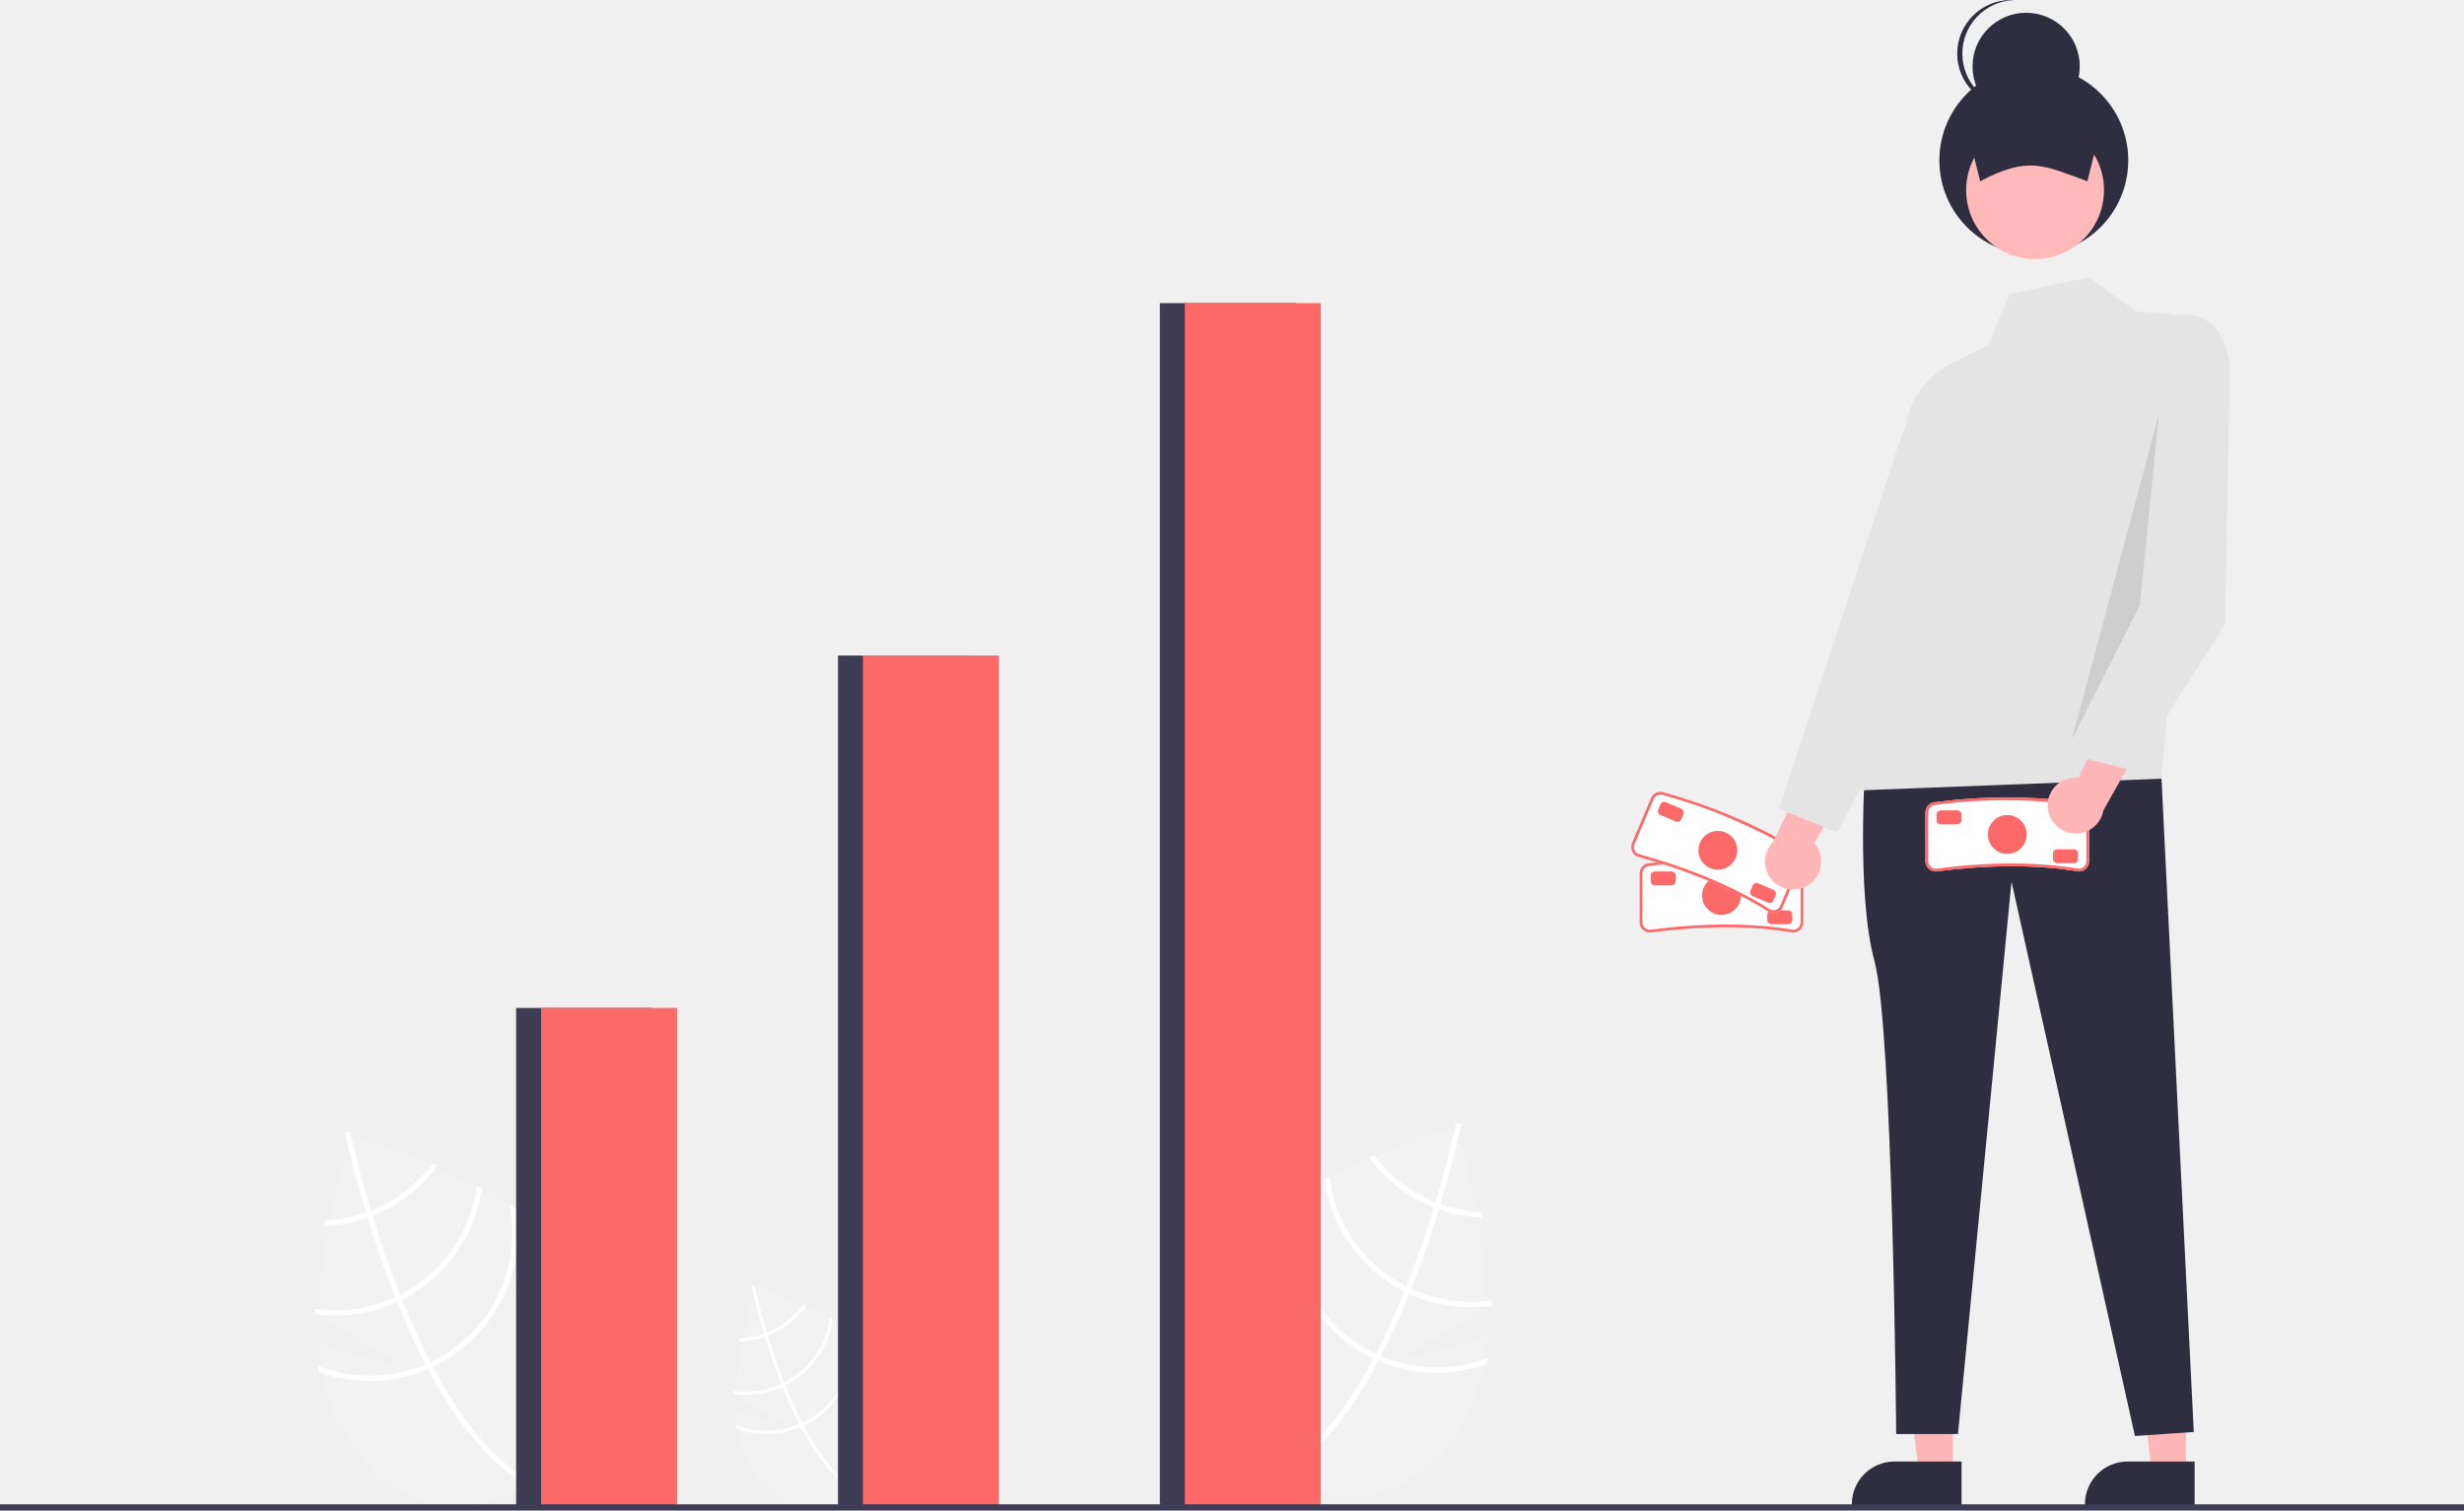
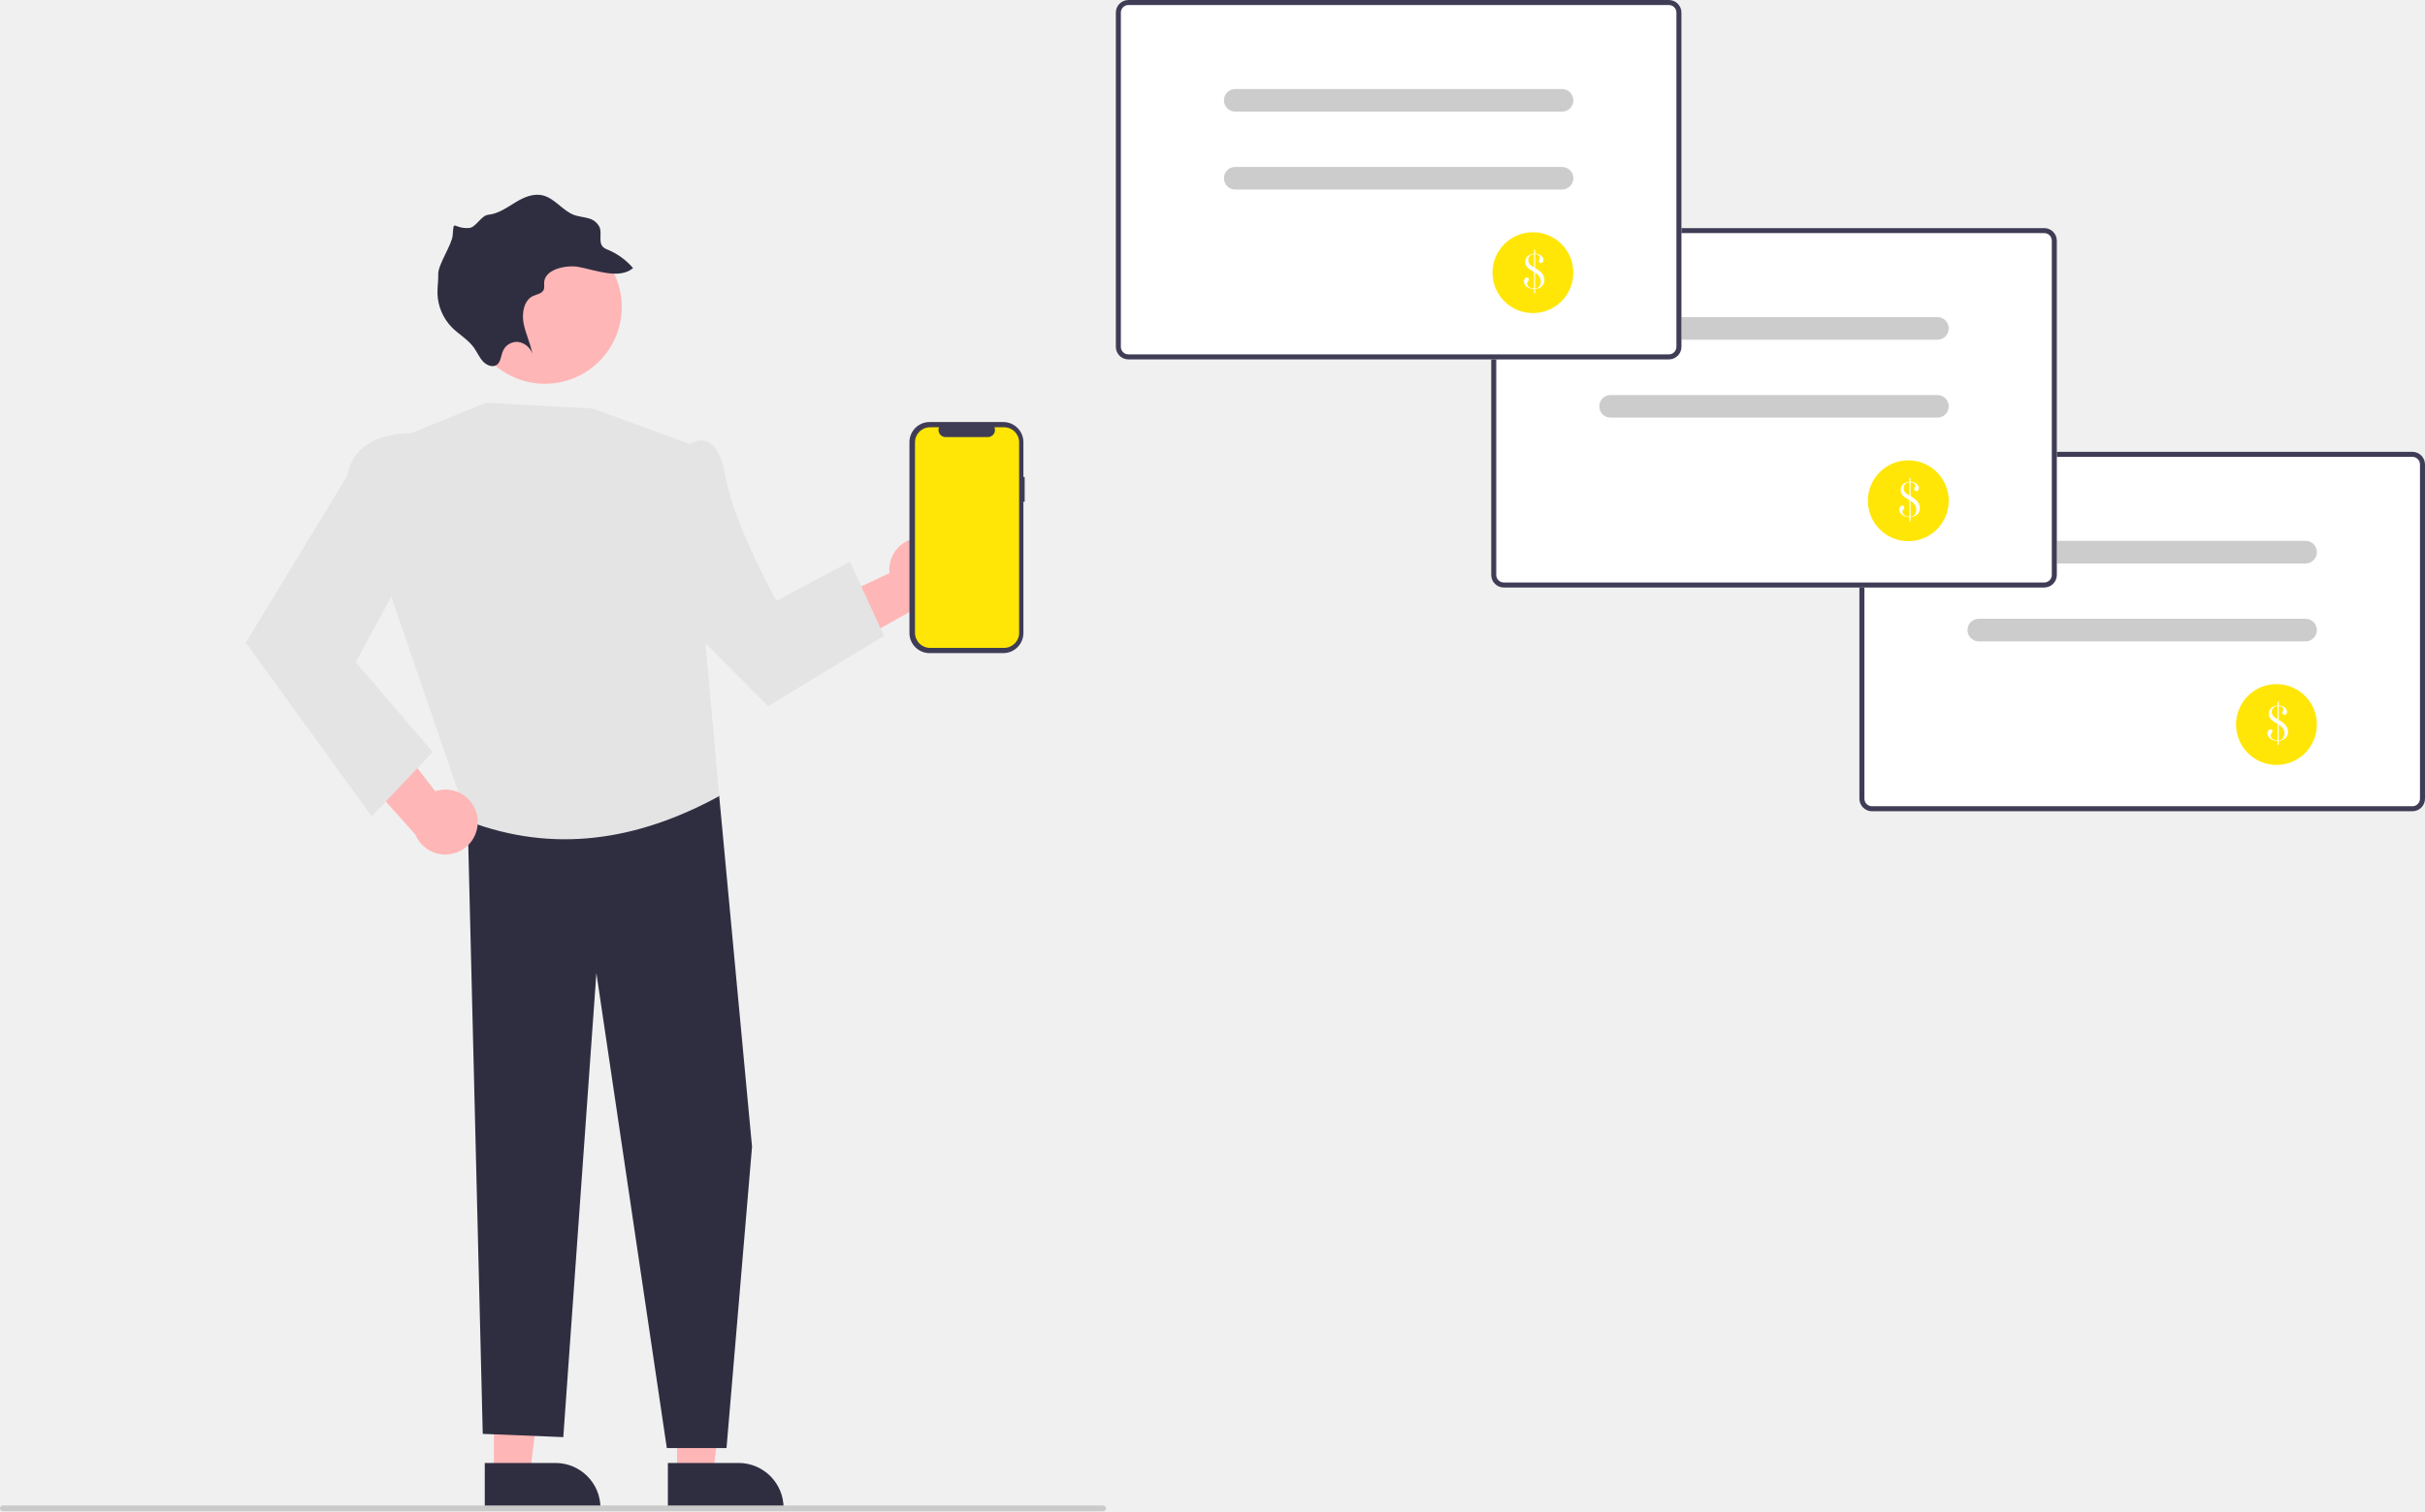
- <svg xmlns="http://www.w3.org/2000/svg" id="fd248547-be2e-443b-b00c-df04d3eaadca" data-name="Layer 1" width="888" height="544.357" viewBox="0 0 888 544.357">
-   <path d="M691.817,659.775l-32.031,8.592,32.263-19.84c-.694-31.628-11.733-64.424-11.733-64.424s-68.95,19.975-87.046,54.564-3.852,57.425,21.514,70.695c25.365,13.27,52.247,11.951,70.343-22.639C689.154,679.026,691.147,669.669,691.817,659.775Z" transform="translate(-156 -177.8214)" fill="#f2f2f2" />
-   <path d="M653.662,666.536l-.892,1.705c-10.47,19.765-21.902,33.479-34.156,40.936-.177.112-.357.211-.534.323l-.5-.831-.471-.805c13.427-7.951,24.696-23.224,33.832-40.461.3-.553.604-1.114.892-1.684,3.803-7.331,7.228-14.967,10.273-22.534.241-.584.478-1.18.714-1.776,3.967-10.008,7.275-19.824,9.926-28.467.19-.61.372-1.225.549-1.831,4.427-14.648,6.883-25.651,7.41-28.096.069-.297.102-.463.111-.501l.921.192.013-.004.93.196c-.009.038-.117.594-.349,1.613-.845,3.815-3.246,14.116-7.203,27.29-.181.593-.363,1.208-.553,1.818-2.144,7.016-4.707,14.771-7.699,22.752q-1.123,3.009-2.281,5.902c-.228.601-.465,1.197-.706,1.781Q658.952,656.323,653.662,666.536Z" transform="translate(-156 -177.8214)" fill="#fff" />
-   <path d="M675.128,611.801c-.605-.22-1.219-.444-1.832-.69a52.552,52.552,0,0,1-4.888-2.246,51.119,51.119,0,0,1-17.268-14.667c-.589.262-1.177.524-1.778.79a53.011,53.011,0,0,0,18.163,15.566,54.372,54.372,0,0,0,5.222,2.388c.605.241,1.219.465,1.828.677a52.565,52.565,0,0,0,15.595,2.966q-.18-.981-.348-1.924A50.943,50.943,0,0,1,675.128,611.801Z" transform="translate(-156 -177.8214)" fill="#fff" />
-   <path d="M664.594,642.272q-.9-.406-1.774-.863c-.182-.084-.367-.181-.545-.274a51.39,51.39,0,0,1-27.161-39.076c-.598.321-1.196.643-1.79.977a53.298,53.298,0,0,0,28.068,39.787c.236.124.473.247.713.362.595.301,1.186.588,1.782.868a53.016,53.016,0,0,0,29.618,4.315c-.01-.639-.019-1.279-.037-1.922A51.037,51.037,0,0,1,664.594,642.272Z" transform="translate(-156 -177.8214)" fill="#fff" />
-   <path d="M653.662,666.536c-.617-.258-1.226-.534-1.83-.818-.646-.306-1.288-.62-1.921-.951a51.529,51.529,0,0,1-26.586-55.75c-.738.485-1.471.962-2.191,1.455a53.416,53.416,0,0,0,27.894,55.983c.633.331,1.27.654,1.913.947.608.297,1.217.572,1.83.839a53.259,53.259,0,0,0,39.098,1.093c.149-.717.269-1.439.393-2.17A51.362,51.362,0,0,1,653.662,666.536Z" transform="translate(-156 -177.8214)" fill="#fff" />
-   <path d="M271.183,662.775l32.031,8.592L270.952,651.528c.694-31.628,11.733-64.424,11.733-64.424s68.95,19.975,87.046,54.564,3.852,57.425-21.514,70.695c-25.365,13.27-52.247,11.951-70.343-22.639C273.846,682.026,271.853,672.669,271.183,662.775Z" transform="translate(-156 -177.8214)" fill="#f2f2f2" />
-   <path d="M309.338,669.536l.892,1.705c10.47,19.765,21.902,33.479,34.156,40.936.177.112.357.211.534.323l.5-.831.471-.805c-13.427-7.951-24.696-23.224-33.832-40.461-.3-.553-.604-1.114-.892-1.684-3.803-7.331-7.228-14.967-10.273-22.534-.241-.584-.478-1.18-.714-1.776-3.967-10.008-7.275-19.824-9.926-28.467-.19-.61-.372-1.225-.549-1.831-4.427-14.648-6.883-25.651-7.41-28.096-.069-.297-.102-.463-.111-.501l-.921.192-.013-.004-.93.196c.009.038.117.594.349,1.613.845,3.815,3.246,14.116,7.203,27.29.181.593.363,1.208.553,1.818,2.144,7.016,4.707,14.771,7.699,22.752q1.123,3.009,2.281,5.902c.228.601.465,1.197.706,1.781Q304.048,659.323,309.338,669.536Z" transform="translate(-156 -177.8214)" fill="#fff" />
-   <path d="M273.179,617.661q-.168.943-.348,1.924a52.565,52.565,0,0,0,15.595-2.966c.61-.211,1.223-.436,1.828-.677a54.372,54.372,0,0,0,5.222-2.388,53.011,53.011,0,0,0,18.163-15.566c-.601-.266-1.19-.528-1.778-.79a51.119,51.119,0,0,1-17.268,14.667,52.552,52.552,0,0,1-4.888,2.246c-.613.246-1.227.47-1.832.69A50.943,50.943,0,0,1,273.179,617.661Z" transform="translate(-156 -177.8214)" fill="#fff" />
-   <path d="M269.531,649.445c-.018.644-.028,1.283-.037,1.922a53.016,53.016,0,0,0,29.618-4.315c.596-.279,1.187-.567,1.782-.868.241-.115.477-.239.713-.362a53.298,53.298,0,0,0,28.068-39.787c-.594-.334-1.192-.656-1.79-.977a51.39,51.39,0,0,1-27.161,39.076c-.177.093-.363.19-.545.274q-.874.457-1.774.863A51.037,51.037,0,0,1,269.531,649.445Z" transform="translate(-156 -177.8214)" fill="#fff" />
-   <path d="M270.738,670.164c.124.731.244,1.453.393,2.17a53.259,53.259,0,0,0,39.098-1.093c.613-.267,1.221-.542,1.83-.839.642-.293,1.28-.616,1.913-.947a53.416,53.416,0,0,0,27.894-55.983c-.721-.494-1.454-.97-2.191-1.455a51.529,51.529,0,0,1-26.586,55.75c-.633.331-1.275.645-1.921.951-.604.284-1.213.559-1.83.818A51.362,51.362,0,0,1,270.738,670.164Z" transform="translate(-156 -177.8214)" fill="#fff" />
-   <path d="M421.356,686.995l19.069,5.115-19.207-11.811c.413-18.829,6.985-38.353,6.985-38.353s41.048,11.892,51.821,32.483,2.293,34.186-12.808,42.087c-15.101,7.9-31.104,7.115-41.877-13.477C422.941,698.456,421.755,692.885,421.356,686.995Z" transform="translate(-156 -177.8214)" fill="#f2f2f2" />
-   <path d="M444.07,691.02l.531,1.015c6.233,11.767,13.039,19.931,20.334,24.371.105.067.213.125.318.192l.298-.495.28-.479c-7.993-4.734-14.702-13.826-20.141-24.087-.179-.329-.36-.663-.531-1.002-2.264-4.364-4.303-8.91-6.116-13.415-.143-.347-.284-.702-.425-1.058-2.362-5.958-4.331-11.802-5.909-16.947-.113-.363-.221-.729-.327-1.09-2.636-8.72-4.098-15.271-4.411-16.726-.041-.177-.061-.275-.066-.298l-.548.114-.008-.002-.553.117c.005.023.07.354.208.96.503,2.271,1.932,8.404,4.288,16.246.108.353.216.719.329,1.082,1.276,4.177,2.802,8.793,4.584,13.545q.668,1.791,1.358,3.514c.136.358.277.713.42,1.06Q440.921,684.94,444.07,691.02Z" transform="translate(-156 -177.8214)" fill="#fff" />
-   <path d="M422.544,660.138q-.1.561-.207,1.145a31.294,31.294,0,0,0,9.284-1.766c.363-.126.728-.259,1.088-.403a32.37,32.37,0,0,0,3.109-1.422,31.559,31.559,0,0,0,10.813-9.267c-.358-.158-.708-.314-1.059-.47a30.432,30.432,0,0,1-10.28,8.732,31.287,31.287,0,0,1-2.91,1.337c-.365.146-.73.28-1.091.411A30.327,30.327,0,0,1,422.544,660.138Z" transform="translate(-156 -177.8214)" fill="#fff" />
-   <path d="M420.373,679.06c-.011.383-.016.764-.022,1.144a31.562,31.562,0,0,0,17.633-2.569c.355-.166.707-.338,1.061-.517.143-.069.284-.142.425-.216a31.73,31.73,0,0,0,16.709-23.686c-.354-.199-.71-.39-1.066-.582a30.594,30.594,0,0,1-16.169,23.263c-.106.055-.216.113-.324.163q-.52.272-1.056.514A30.383,30.383,0,0,1,420.373,679.06Z" transform="translate(-156 -177.8214)" fill="#fff" />
-   <path d="M421.091,691.394c.074.435.145.865.234,1.292a31.707,31.707,0,0,0,23.276-.651c.365-.159.727-.323,1.089-.499.382-.174.762-.367,1.139-.564a31.8,31.8,0,0,0,16.606-33.328c-.429-.294-.865-.578-1.304-.866a30.676,30.676,0,0,1-15.827,33.19c-.377.197-.759.384-1.144.566-.36.169-.722.333-1.089.487A30.577,30.577,0,0,1,421.091,691.394Z" transform="translate(-156 -177.8214)" fill="#fff" />
-   <path d="M802.236,513.878l-.082-.007c-15.167-2.504-32.015-2.503-51.508.003h-.008a3.686,3.686,0,0,1-3.729-3.669V492.552a3.678,3.678,0,0,1,3.673-3.673,199.874,199.874,0,0,1,51.715.004h.007a3.659,3.659,0,0,1,3.605,3.669v17.653A3.678,3.678,0,0,1,802.236,513.878Z" transform="translate(-156 -177.8214)" fill="#fff" />
-   <path d="M802.236,513.878l-.082-.007c-15.167-2.504-32.015-2.503-51.508.003h-.008a3.686,3.686,0,0,1-3.729-3.669V492.552a3.678,3.678,0,0,1,3.673-3.673,199.874,199.874,0,0,1,51.715.004h.007a3.659,3.659,0,0,1,3.605,3.669v17.653A3.678,3.678,0,0,1,802.236,513.878Zm-26.482-25.675a184.5,184.5,0,0,0-25.103,1.67,2.699,2.699,0,0,0-2.741,2.678v17.653a2.676,2.676,0,0,0,2.673,2.673c19.51-2.513,36.439-2.513,51.693-0a2.676,2.676,0,0,0,2.634-2.673V492.552a2.676,2.676,0,0,0-2.673-2.673A215.528,215.528,0,0,0,775.754,488.203Z" transform="translate(-156 -177.8214)" fill="#fd6868" />
-   <circle cx="620.409" cy="322.714" r="7" fill="#fd6868" />
-   <path d="M758.409,496.878h-6a1.502,1.502,0,0,1-1.5-1.5v-2a1.502,1.502,0,0,1,1.5-1.5h6a1.502,1.502,0,0,1,1.5,1.5v2A1.502,1.502,0,0,1,758.409,496.878Z" transform="translate(-156 -177.8214)" fill="#fd6868" />
-   <path d="M800.409,510.878h-6a1.502,1.502,0,0,1-1.5-1.5v-2a1.502,1.502,0,0,1,1.5-1.5h6a1.502,1.502,0,0,1,1.5,1.5v2A1.502,1.502,0,0,1,800.409,510.878Z" transform="translate(-156 -177.8214)" fill="#fd6868" />
-   <path d="M793.699,506.577l-.072-.038c-12.999-8.205-28.522-14.757-47.455-20.028l-.007-.003a3.686,3.686,0,0,1-2.009-4.831l6.865-16.264a3.678,3.678,0,0,1,4.813-1.956,199.874,199.874,0,0,1,47.643,20.115l.006.003a3.659,3.659,0,0,1,1.894,4.783l-6.865,16.264A3.678,3.678,0,0,1,793.699,506.577Z" transform="translate(-156 -177.8214)" fill="#fff" />
-   <path d="M793.699,506.577l-.072-.038c-12.999-8.205-28.522-14.757-47.455-20.028l-.007-.003a3.686,3.686,0,0,1-2.009-4.831l6.865-16.264a3.678,3.678,0,0,1,4.813-1.956,199.874,199.874,0,0,1,47.643,20.115l.006.003a3.659,3.659,0,0,1,1.894,4.783l-6.865,16.264A3.678,3.678,0,0,1,793.699,506.577Zm-14.413-33.953a184.498,184.498,0,0,0-23.776-8.223,2.699,2.699,0,0,0-3.567,1.401l-6.865,16.264a2.676,2.676,0,0,0,1.423,3.503c18.951,5.272,34.548,11.856,47.624,20.102a2.676,2.676,0,0,0,3.466-1.438l6.865-16.264a2.676,2.676,0,0,0-1.423-3.503A215.53,215.53,0,0,0,779.286,472.624Z" transform="translate(-156 -177.8214)" fill="#fd6868" />
-   <circle cx="619.094" cy="306.419" r="7" fill="#fd6868" />
-   <path d="M759.933,473.871l-5.528-2.333a1.502,1.502,0,0,1-.799-1.965l.778-1.843a1.502,1.502,0,0,1,1.965-.799l5.528,2.333a1.502,1.502,0,0,1,.799,1.965l-.778,1.843A1.502,1.502,0,0,1,759.933,473.871Z" transform="translate(-156 -177.8214)" fill="#fd6868" />
-   <path d="M793.183,503.103l-5.528-2.333a1.502,1.502,0,0,1-.799-1.965l.778-1.843a1.502,1.502,0,0,1,1.965-.799l5.528,2.333a1.502,1.502,0,0,1,.799,1.965l-.778,1.843A1.502,1.502,0,0,1,793.183,503.103Z" transform="translate(-156 -177.8214)" fill="#fd6868" />
-   <path d="M807.475,496.913a10.056,10.056,0,0,0,2.386-15.234l17.709-31.038-18.531,1.197-13.975,29.291a10.11,10.11,0,0,0,12.412,15.784Z" transform="translate(-156 -177.8214)" fill="#ffb6b6" />
-   <polygon points="787.796 530.684 775.536 530.684 769.704 483.396 787.798 483.397 787.796 530.684" fill="#ffb6b6" />
-   <path d="M946.922,720.39l-39.531-.001v-.5A15.387,15.387,0,0,1,922.778,704.502h.001l24.144.001Z" transform="translate(-156 -177.8214)" fill="#2f2e41" />
-   <polygon points="703.796 530.684 691.536 530.684 685.704 483.396 703.798 483.397 703.796 530.684" fill="#ffb6b6" />
-   <path d="M862.922,720.39l-39.531-.001v-.5A15.387,15.387,0,0,1,838.778,704.502h.001l24.144.001Z" transform="translate(-156 -177.8214)" fill="#2f2e41" />
-   <path d="M828.271,451.974s-3.372,48.021,3.269,72.206,7.827,170.441,7.827,170.441h22.262l19.295-199.085L925.406,695.323l21.204-1.458L934.982,458.443Z" transform="translate(-156 -177.8214)" fill="#2f2e41" />
-   <path d="M925.783,290.096l-17.019-12.419L880.247,283.887l-7.719,18.342-13.302,6.595a30.152,30.152,0,0,0-16.447,22.692l-19.003,131.225,111.206-4.299,13.463-154.543a12.116,12.116,0,0,0-11.367-13.147Z" transform="translate(-156 -177.8214)" fill="#e4e4e4" />
-   <polygon points="696.189 141.253 685.918 155.099 641.182 291.544 662.152 299.94 695.729 236.359 696.189 141.253" fill="#e4e4e4" />
-   <circle cx="732.961" cy="57.795" r="34.037" fill="#2f2e41" />
-   <circle cx="733.421" cy="68.534" r="24.838" fill="#ffb9b9" />
-   <path d="M908.279,243.136c-15.816-5.705-21.167-9.209-38.637,0l-6.439-25.758H914.718Z" transform="translate(-156 -177.8214)" fill="#2f2e41" />
-   <circle cx="730.201" cy="23.918" r="19.318" fill="#2f2e41" />
-   <path d="M863.203,197.14a19.302,19.302,0,0,1,18.398-19.272c-.307-.015-.609-.046-.92-.046a19.318,19.318,0,1,0,0,38.637c.311,0,.613-.032.92-.046A19.302,19.302,0,0,1,863.203,197.14Z" transform="translate(-156 -177.8214)" fill="#2f2e41" />
-   <polygon points="778.087 149.111 771.157 218.196 746.683 266.431 778.087 149.111" opacity="0.1" />
-   <rect x="39.5" y="361.737" width="6" height="5" fill="#f0f0f0" />
-   <path d="M769.029,544.558H757.206v-5H769.029Zm-23.646,0H733.559v-5h11.824Zm-23.647,0H709.912v-5h11.823Zm-23.646,0H686.265v-5h11.824Zm-23.647,0H662.618v-5h11.823Zm-23.647,0H638.971v-5H650.794Zm-23.646,0H615.324v-5h11.823Zm-23.647,0H591.677v-5H603.5Zm-23.647,0H568.03v-5H579.853Zm-23.647,0H544.382v-5h11.824Zm-23.647,0H520.735v-5h11.824Zm-23.647,0h-11.824v-5h11.824Zm-23.647,0H473.441v-5h11.824Zm-23.647,0H449.794v-5h11.823Zm-23.647,0H426.147v-5H437.971Zm-23.647,0H402.5v-5h11.824Zm-23.647,0H378.853v-5h11.824Zm-23.647,0H355.206v-5h11.824Zm-23.647,0H331.559v-5h11.823Zm-23.647,0h-11.823v-5h11.823Zm-23.647,0h-11.823v-5h11.823Zm-23.647,0H260.618v-5h11.824Zm-23.647,0H236.971v-5h11.824Zm-23.647,0h-11.823v-5h11.824Z" transform="translate(-156 -177.8214)" fill="#f0f0f0" />
-   <rect x="39.5" y="234.737" width="6" height="5" fill="#f0f0f0" />
-   <path d="M769.029,417.558H757.206v-5H769.029Zm-23.646,0H733.559v-5h11.824Zm-23.647,0H709.912v-5h11.823Zm-23.646,0H686.265v-5h11.824Zm-23.647,0H662.618v-5h11.823Zm-23.647,0H638.971v-5H650.794Zm-23.646,0H615.324v-5h11.823Zm-23.647,0H591.677v-5H603.5Zm-23.647,0H568.03v-5H579.853Zm-23.647,0H544.382v-5h11.824Zm-23.647,0H520.735v-5h11.824Zm-23.647,0h-11.824v-5h11.824Zm-23.647,0H473.441v-5h11.824Zm-23.647,0H449.794v-5h11.823Zm-23.647,0H426.147v-5H437.971Zm-23.647,0H402.5v-5h11.824Zm-23.647,0H378.853v-5h11.824Zm-23.647,0H355.206v-5h11.824Zm-23.647,0H331.559v-5h11.823Zm-23.647,0h-11.823v-5h11.823Zm-23.647,0h-11.823v-5h11.823Zm-23.647,0H260.618v-5h11.824Zm-23.647,0H236.971v-5h11.824Zm-23.647,0h-11.823v-5h11.824Z" transform="translate(-156 -177.8214)" fill="#f0f0f0" />
-   <rect x="39.5" y="107.737" width="6" height="5" fill="#f0f0f0" />
-   <path d="M769.029,290.558H757.206v-5H769.029Zm-23.646,0H733.559v-5h11.824Zm-23.647,0H709.912v-5h11.823Zm-23.646,0H686.265v-5h11.824Zm-23.647,0H662.618v-5h11.823Zm-23.647,0H638.971v-5H650.794Zm-23.646,0H615.324v-5h11.823Zm-23.647,0H591.677v-5H603.5Zm-23.647,0H568.03v-5H579.853Zm-23.647,0H544.382v-5h11.824Zm-23.647,0H520.735v-5h11.824Zm-23.647,0h-11.824v-5h11.824Zm-23.647,0H473.441v-5h11.824Zm-23.647,0H449.794v-5h11.823Zm-23.647,0H426.147v-5H437.971Zm-23.647,0H402.5v-5h11.824Zm-23.647,0H378.853v-5h11.824Zm-23.647,0H355.206v-5h11.824Zm-23.647,0H331.559v-5h11.823Zm-23.647,0h-11.823v-5h11.823Zm-23.647,0h-11.823v-5h11.823Zm-23.647,0H260.618v-5h11.824Zm-23.647,0H236.971v-5h11.824Zm-23.647,0h-11.823v-5h11.824Z" transform="translate(-156 -177.8214)" fill="#f0f0f0" />
-   <rect x="186" y="363.237" width="49" height="180" fill="#3f3d56" />
-   <rect x="195" y="363.237" width="49" height="180" fill="#fd6868" />
-   <rect x="302" y="236.237" width="49" height="307" fill="#3f3d56" />
-   <rect x="311" y="236.237" width="49" height="307" fill="#fd6868" />
-   <rect x="418" y="109.237" width="49" height="434" fill="#3f3d56" />
-   <rect x="427" y="109.237" width="49" height="434" fill="#fd6868" />
-   <circle cx="40" cy="110.237" r="12" fill="#f0f0f0" />
-   <circle cx="40" cy="237.237" r="12" fill="#f0f0f0" />
-   <circle cx="40" cy="364.237" r="12" fill="#f0f0f0" />
-   <rect y="542.116" width="888" height="2.241" fill="#3f3d56" />
-   <path d="M905.236,491.878l-.082-.007c-15.167-2.504-32.015-2.503-51.508.003h-.008a3.686,3.686,0,0,1-3.729-3.669V470.552a3.678,3.678,0,0,1,3.673-3.673,199.874,199.874,0,0,1,51.715.004h.007a3.659,3.659,0,0,1,3.605,3.669v17.653A3.678,3.678,0,0,1,905.236,491.878Z" transform="translate(-156 -177.8214)" fill="#fff" />
-   <path d="M905.236,491.878l-.082-.007c-15.167-2.504-32.015-2.503-51.508.003h-.008a3.686,3.686,0,0,1-3.729-3.669V470.552a3.678,3.678,0,0,1,3.673-3.673,199.874,199.874,0,0,1,51.715.004h.007a3.659,3.659,0,0,1,3.605,3.669v17.653A3.678,3.678,0,0,1,905.236,491.878Zm-26.482-25.675a184.5,184.5,0,0,0-25.103,1.67,2.699,2.699,0,0,0-2.741,2.678v17.653a2.676,2.676,0,0,0,2.673,2.673c19.51-2.513,36.439-2.513,51.693-0a2.676,2.676,0,0,0,2.634-2.673V470.552a2.676,2.676,0,0,0-2.673-2.673A215.528,215.528,0,0,0,878.754,466.203Z" transform="translate(-156 -177.8214)" fill="#fd6868" />
-   <circle cx="723.409" cy="300.714" r="7" fill="#fd6868" />
-   <path d="M861.409,474.878h-6a1.502,1.502,0,0,1-1.5-1.5v-2a1.502,1.502,0,0,1,1.5-1.5h6a1.502,1.502,0,0,1,1.5,1.5v2A1.502,1.502,0,0,1,861.409,474.878Z" transform="translate(-156 -177.8214)" fill="#fd6868" />
-   <path d="M903.409,488.878h-6a1.502,1.502,0,0,1-1.5-1.5v-2a1.502,1.502,0,0,1,1.5-1.5h6a1.502,1.502,0,0,1,1.5,1.5v2A1.502,1.502,0,0,1,903.409,488.878Z" transform="translate(-156 -177.8214)" fill="#fd6868" />
-   <path d="M893.994,468.738a10.056,10.056,0,0,1,11.1-10.702l15.238-32.323,9.663,15.857-15.951,28.264a10.11,10.11,0,0,1-20.05-1.095Z" transform="translate(-156 -177.8214)" fill="#ffb6b6" />
-   <path d="M935.422,299.661l6.276-8.184s15.29-3.114,17.887,17.887l-1.635,93.365L924.444,455.466l-21.761-5.556,28.451-62.647Z" transform="translate(-156 -177.8214)" fill="#e4e4e4" />
+ <svg xmlns="http://www.w3.org/2000/svg" width="839.797" height="523.444" viewBox="0 0 839.797 523.444" role="img" artist="Katerina Limpitsouni" source="https://undraw.co/">
+   <path d="M259.302,695.092a50.794,50.794,0,0,0,13.59,12.63c1.12.71,2.27,1.38,3.44,2h27.53c-.33-.66-.65-1.33-.96-2a95.354,95.354,0,0,1,19.84-109.34c-16.64,5.14-32.02,15.16-42.08,29.37a64.47,64.47,0,0,0-10.23,23,96.276,96.276,0,0,1,7.67-48.41c-13.51,10.99-24.03,26.04-28.04,42.98C246.052,662.272,248.961,681.082,259.302,695.092Z" transform="translate(-180.1015 -188.278)" fill="#f0f0f0" />
+   <path d="M1015.546,469.267H828.377a4.358,4.358,0,0,1-4.353-4.353V349.131a4.358,4.358,0,0,1,4.353-4.353h187.169a4.358,4.358,0,0,1,4.353,4.353V464.914A4.358,4.358,0,0,1,1015.546,469.267Z" transform="translate(-180.1015 -188.278)" fill="#fff" />
+   <path d="M1015.546,469.267H828.377a4.358,4.358,0,0,1-4.353-4.353V349.131a4.358,4.358,0,0,1,4.353-4.353h187.169a4.358,4.358,0,0,1,4.353,4.353V464.914A4.358,4.358,0,0,1,1015.546,469.267ZM828.377,346.519a2.615,2.615,0,0,0-2.612,2.612V464.914a2.615,2.615,0,0,0,2.612,2.612h187.169a2.615,2.615,0,0,0,2.612-2.612V349.131a2.615,2.615,0,0,0-2.612-2.612Z" transform="translate(-180.1015 -188.278)" fill="#3f3d56" />
+   <path d="M978.547,383.446H865.376a3.917,3.917,0,1,1,0-7.835H978.547a3.917,3.917,0,0,1,0,7.835Z" transform="translate(-180.1015 -188.278)" fill="#ccc" />
+   <path d="M978.547,410.433H865.376a3.917,3.917,0,1,1,0-7.835H978.547a3.917,3.917,0,0,1,0,7.835Z" transform="translate(-180.1015 -188.278)" fill="#ccc" />
+   <circle cx="788.363" cy="250.944" r="14" fill="#ffe606" />
+   <path d="M968.849,432.627V431.293h.395v1.334a4.258,4.258,0,0,1,1.615.395,2.372,2.372,0,0,1,.921.768,1.795,1.795,0,0,1,.333,1.048,1.131,1.131,0,0,1-.259.755.801.801,0,0,1-.636.307.668.668,0,0,1-.491-.202.679.679,0,0,1-.202-.5.95.95,0,0,1,.079-.377l.158-.333a1.109,1.109,0,0,0,.079-.439,1.033,1.033,0,0,0-.211-.645,1.273,1.273,0,0,0-.597-.417,3.379,3.379,0,0,0-.79-.158v4.8l.088.053a8.741,8.741,0,0,1,2.22,1.676,3.942,3.942,0,0,1,.671,1.137,3.485,3.485,0,0,1,.241,1.259,3.056,3.056,0,0,1-.421,1.588,2.852,2.852,0,0,1-1.167,1.097,4.928,4.928,0,0,1-1.632.474v1.43h-.395v-1.404a4.405,4.405,0,0,1-1.667-.342,3.155,3.155,0,0,1-1.347-.965,2.186,2.186,0,0,1-.478-1.378,1.557,1.557,0,0,1,.307-.979.914.914,0,0,1,.746-.399.645.645,0,0,1,.667.665,1.304,1.304,0,0,1-.325.727,2.203,2.203,0,0,0-.241.403.9.9,0,0,0-.066.35,1.418,1.418,0,0,0,.312.88,1.989,1.989,0,0,0,.838.626,3.087,3.087,0,0,0,1.185.21h.07v-5.73l-.5-.29q-.711-.412-1.084-.684a4.526,4.526,0,0,1-.671-.597,2.883,2.883,0,0,1-.781-1.983,2.691,2.691,0,0,1,.333-1.312,2.617,2.617,0,0,1,.921-.979A3.75,3.75,0,0,1,968.849,432.627Zm0,.193a2.716,2.716,0,0,0-.987.219,1.682,1.682,0,0,0-.734.709,2.171,2.171,0,0,0-.28,1.095,2.224,2.224,0,0,0,.411,1.305,2.648,2.648,0,0,0,.511.552,9.521,9.521,0,0,0,.992.648l.087.053Zm.395,11.899a2.721,2.721,0,0,0,.664-.14,1.75,1.75,0,0,0,.481-.281,2.173,2.173,0,0,0,.612-.855,2.948,2.948,0,0,0,.227-1.154,3.625,3.625,0,0,0-1.983-3.036Z" transform="translate(-180.1015 -188.278)" fill="#fff" />
+   <path d="M888.046,391.767H700.877a4.358,4.358,0,0,1-4.353-4.353V271.631a4.358,4.358,0,0,1,4.353-4.353H888.046a4.358,4.358,0,0,1,4.353,4.353V387.414A4.358,4.358,0,0,1,888.046,391.767Z" transform="translate(-180.1015 -188.278)" fill="#fff" />
+   <path d="M888.046,391.767H700.877a4.358,4.358,0,0,1-4.353-4.353V271.631a4.358,4.358,0,0,1,4.353-4.353H888.046a4.358,4.358,0,0,1,4.353,4.353V387.414A4.358,4.358,0,0,1,888.046,391.767ZM700.877,269.019a2.615,2.615,0,0,0-2.612,2.612V387.414a2.615,2.615,0,0,0,2.612,2.612H888.046a2.615,2.615,0,0,0,2.612-2.612V271.631a2.615,2.615,0,0,0-2.612-2.612Z" transform="translate(-180.1015 -188.278)" fill="#3f3d56" />
+   <path d="M851.047,305.946H737.876a3.917,3.917,0,1,1,0-7.835H851.047a3.917,3.917,0,0,1,0,7.835Z" transform="translate(-180.1015 -188.278)" fill="#ccc" />
+   <path d="M851.047,332.933H737.876a3.917,3.917,0,1,1,0-7.835H851.047a3.917,3.917,0,0,1,0,7.835Z" transform="translate(-180.1015 -188.278)" fill="#ccc" />
+   <circle cx="660.863" cy="173.444" r="14" fill="#ffe606" />
+   <path d="M841.349,355.127V353.793h.395v1.334a4.258,4.258,0,0,1,1.615.395,2.372,2.372,0,0,1,.921.768,1.795,1.795,0,0,1,.333,1.048,1.131,1.131,0,0,1-.259.755.801.801,0,0,1-.636.307.668.668,0,0,1-.491-.202.679.679,0,0,1-.202-.5.95.95,0,0,1,.079-.377l.158-.333a1.109,1.109,0,0,0,.079-.439,1.033,1.033,0,0,0-.211-.645,1.273,1.273,0,0,0-.597-.417,3.379,3.379,0,0,0-.79-.158v4.8l.088.053a8.741,8.741,0,0,1,2.22,1.676,3.942,3.942,0,0,1,.671,1.137,3.485,3.485,0,0,1,.241,1.259,3.056,3.056,0,0,1-.421,1.588,2.852,2.852,0,0,1-1.167,1.097,4.928,4.928,0,0,1-1.632.474v1.43h-.395v-1.404a4.405,4.405,0,0,1-1.667-.342,3.155,3.155,0,0,1-1.347-.965,2.186,2.186,0,0,1-.478-1.378,1.557,1.557,0,0,1,.307-.979.914.914,0,0,1,.746-.399.645.645,0,0,1,.667.665,1.304,1.304,0,0,1-.325.727,2.203,2.203,0,0,0-.241.403.9.9,0,0,0-.066.35,1.418,1.418,0,0,0,.312.88,1.989,1.989,0,0,0,.838.626,3.087,3.087,0,0,0,1.185.21h.07v-5.73l-.5-.29q-.711-.412-1.084-.684a4.526,4.526,0,0,1-.671-.597,2.883,2.883,0,0,1-.781-1.983,2.691,2.691,0,0,1,.333-1.312,2.617,2.617,0,0,1,.921-.979A3.75,3.75,0,0,1,841.349,355.127Zm0,.193a2.716,2.716,0,0,0-.987.219,1.682,1.682,0,0,0-.734.709,2.171,2.171,0,0,0-.28,1.095,2.224,2.224,0,0,0,.411,1.305,2.648,2.648,0,0,0,.511.552,9.521,9.521,0,0,0,.992.648l.087.053Zm.395,11.899a2.721,2.721,0,0,0,.664-.14,1.75,1.75,0,0,0,.481-.281,2.173,2.173,0,0,0,.612-.855,2.948,2.948,0,0,0,.227-1.154,3.625,3.625,0,0,0-1.983-3.036Z" transform="translate(-180.1015 -188.278)" fill="#fff" />
+   <path d="M500.047,374.49a11.183,11.183,0,0,0-11.928,12.319l-35.982,16.869,17.612,10.784L501.218,396.79a11.244,11.244,0,0,0-1.171-22.3Z" transform="translate(-180.1015 -188.278)" fill="#ffb6b6" />
+   <polygon points="171.049 510.77 183.476 510.769 189.388 462.837 171.047 462.838 171.049 510.77" fill="#ffb6b6" />
+   <path d="M347.981,694.991l24.473-.001h.001a15.597,15.597,0,0,1,15.596,15.596v.507l-40.069.001Z" transform="translate(-180.1015 -188.278)" fill="#2f2e41" />
+   <polygon points="234.459 510.77 246.886 510.769 252.798 462.837 234.457 462.838 234.459 510.77" fill="#ffb6b6" />
+   <path d="M411.391,694.991l24.473-.001h.001a15.597,15.597,0,0,1,15.596,15.596v.507l-40.069.001Z" transform="translate(-180.1015 -188.278)" fill="#2f2e41" />
+   <polygon points="242.76 262.159 249.067 275.738 260.438 397.176 251.599 501.554 230.926 501.554 206.532 337.03 195.074 497.764 167.18 496.638 161.825 278.718 242.76 262.159" fill="#2f2e41" />
+   <path d="M322.35,338.372l26.149-10.639,36.909,2.07,32.813,11.958L429.169,464.016c-28.546,15.588-57.463,19.843-86.882,8.697l-27.304-79.628Z" transform="translate(-180.1015 -188.278)" fill="#e4e4e4" />
+   <path d="M408.013,344.993l11.604-3.232s8.777-5.707,11.665,11.258,17.747,43.352,17.747,43.352l25.437-13.556,11.777,25.719-40.171,24.334-42.303-42.624Z" transform="translate(-180.1015 -188.278)" fill="#e4e4e4" />
+   <path id="a80a6b0c-a21b-4eb6-b764-70793a425e46-876" data-name="Path 40" d="M344.361,305.083h0a26.609,26.609,0,1,1,48.699-21.462l.152.352a26.614,26.614,0,1,1-48.861,21.114Z" transform="translate(-180.1015 -188.278)" fill="#ffb6b6" />
+   <path id="b51b91e7-03ed-46d5-9b2a-c48431fd2f0d-877" data-name="Path 72" d="M380.487,280.73c5.533,1.004,14.095,4.487,18.847.401a23.291,23.291,0,0,0-8.623-6.307,5.314,5.314,0,0,1-1.785-1.009c-1.62-1.637-.368-4.458-1.11-6.672a5.717,5.717,0,0,0-3.937-3.246c-1.649-.493-3.378-.574-4.998-1.172-3.834-1.441-6.56-5.565-10.49-6.685-3.424-.99-6.87.549-9.825,2.345s-5.879,3.928-9.336,4.269c-2.584.236-4.219,4.485-6.813,4.61-5.435.264-5.133-3.318-5.535,2.392-.232,3.407-5.101,10.186-5.021,13.623.08,2.252-.318,4.483-.254,6.742a17.515,17.515,0,0,0,4.848,11.511c2.474,2.545,5.693,4.261,7.776,7.161,1.083,1.54,1.835,3.337,3.096,4.73s3.397,2.232,4.804,1.237,1.434-3.147,2.132-4.786a5.233,5.233,0,0,1,5.201-3.166,6.129,6.129,0,0,1,5.001,4.083c-.659-3.62-2.396-7.012-3.057-10.635s.2-7.951,3.32-9.365c1.339-.623,3.149-.791,3.687-2.227.33-.865.028-1.887.155-2.823C369.255,281.156,376.879,280.022,380.487,280.73Z" transform="translate(-180.1015 -188.278)" fill="#2f2e41" />
+   <path d="M345.422,471.299a11.183,11.183,0,0,0-14.612-8.974l-24.269-31.47-6.709,19.531,24.074,26.89a11.244,11.244,0,0,0,21.516-5.977Z" transform="translate(-180.1015 -188.278)" fill="#ffb6b6" />
+   <path d="M330.733,344.308l-8.382-5.936s-19.177-1.099-21.967,14.646l-35.163,57.845,43.598,60.148,21.137-22.251-26.671-31.168L325.678,376.477Z" transform="translate(-180.1015 -188.278)" fill="#e4e4e4" />
+   <path d="M534.956,353.474h-.44V341.427a6.973,6.973,0,0,0-6.973-6.973H502.02a6.973,6.973,0,0,0-6.973,6.972v66.091a6.973,6.973,0,0,0,6.973,6.973h25.523a6.973,6.973,0,0,0,6.973-6.972V362.049h.44Z" transform="translate(-180.1015 -188.278)" fill="#3f3d56" />
+   <path d="M527.825,336.268h-3.332a2.474,2.474,0,0,1-2.29,3.408h-14.622a2.474,2.474,0,0,1-2.29-3.408h-3.112a5.207,5.207,0,0,0-5.207,5.207v65.994a5.207,5.207,0,0,0,5.207,5.207H527.825a5.207,5.207,0,0,0,5.207-5.207h0V341.475A5.207,5.207,0,0,0,527.825,336.268Z" transform="translate(-180.1015 -188.278)" fill="#ffe606" />
+   <path d="M758.046,312.767H570.877a4.358,4.358,0,0,1-4.353-4.353V192.631a4.358,4.358,0,0,1,4.353-4.353H758.046a4.358,4.358,0,0,1,4.353,4.353V308.414A4.358,4.358,0,0,1,758.046,312.767Z" transform="translate(-180.1015 -188.278)" fill="#fff" />
+   <path d="M758.046,312.767H570.877a4.358,4.358,0,0,1-4.353-4.353V192.631a4.358,4.358,0,0,1,4.353-4.353H758.046a4.358,4.358,0,0,1,4.353,4.353V308.414A4.358,4.358,0,0,1,758.046,312.767ZM570.877,190.019a2.615,2.615,0,0,0-2.612,2.612V308.414a2.615,2.615,0,0,0,2.612,2.612H758.046a2.615,2.615,0,0,0,2.612-2.612V192.631a2.615,2.615,0,0,0-2.612-2.612Z" transform="translate(-180.1015 -188.278)" fill="#3f3d56" />
+   <path d="M721.047,226.946H607.876a3.917,3.917,0,1,1,0-7.835H721.047a3.917,3.917,0,0,1,0,7.835Z" transform="translate(-180.1015 -188.278)" fill="#ccc" />
+   <path d="M721.047,253.933H607.876a3.917,3.917,0,1,1,0-7.835H721.047a3.917,3.917,0,0,1,0,7.835Z" transform="translate(-180.1015 -188.278)" fill="#ccc" />
+   <circle cx="530.863" cy="94.444" r="14" fill="#ffe606" />
+   <path d="M711.349,276.127V274.793h.395v1.334a4.258,4.258,0,0,1,1.615.395,2.372,2.372,0,0,1,.921.768,1.795,1.795,0,0,1,.333,1.048,1.131,1.131,0,0,1-.259.755.801.801,0,0,1-.636.307.668.668,0,0,1-.491-.202.679.679,0,0,1-.202-.5.95.95,0,0,1,.079-.377l.158-.333a1.109,1.109,0,0,0,.079-.439,1.033,1.033,0,0,0-.211-.645,1.273,1.273,0,0,0-.597-.417,3.379,3.379,0,0,0-.79-.158v4.8l.088.053a8.741,8.741,0,0,1,2.22,1.676,3.942,3.942,0,0,1,.671,1.137,3.485,3.485,0,0,1,.241,1.259,3.056,3.056,0,0,1-.421,1.588,2.852,2.852,0,0,1-1.167,1.097,4.928,4.928,0,0,1-1.632.474v1.43h-.395v-1.404a4.405,4.405,0,0,1-1.667-.342,3.155,3.155,0,0,1-1.347-.965,2.186,2.186,0,0,1-.478-1.378,1.557,1.557,0,0,1,.307-.979.914.914,0,0,1,.746-.399.645.645,0,0,1,.667.665,1.304,1.304,0,0,1-.325.727,2.203,2.203,0,0,0-.241.403.9.9,0,0,0-.066.35,1.418,1.418,0,0,0,.312.88,1.989,1.989,0,0,0,.838.626,3.087,3.087,0,0,0,1.185.21h.07v-5.73l-.5-.29q-.711-.412-1.084-.684a4.526,4.526,0,0,1-.671-.597,2.883,2.883,0,0,1-.781-1.983,2.691,2.691,0,0,1,.333-1.312,2.617,2.617,0,0,1,.921-.979A3.75,3.75,0,0,1,711.349,276.127Zm0,.193a2.716,2.716,0,0,0-.987.219,1.682,1.682,0,0,0-.734.709,2.171,2.171,0,0,0-.28,1.095,2.224,2.224,0,0,0,.411,1.305,2.648,2.648,0,0,0,.511.552,9.521,9.521,0,0,0,.992.648l.087.053Zm.395,11.899a2.721,2.721,0,0,0,.664-.14,1.75,1.75,0,0,0,.481-.281,2.173,2.173,0,0,0,.612-.855,2.948,2.948,0,0,0,.227-1.154,3.625,3.625,0,0,0-1.983-3.036Z" transform="translate(-180.1015 -188.278)" fill="#fff" />
+   <path d="M562.102,711.722h-381a1,1,0,0,1,0-2h381a1,1,0,0,1,0,2Z" transform="translate(-180.1015 -188.278)" fill="#cacaca" />
</svg>
